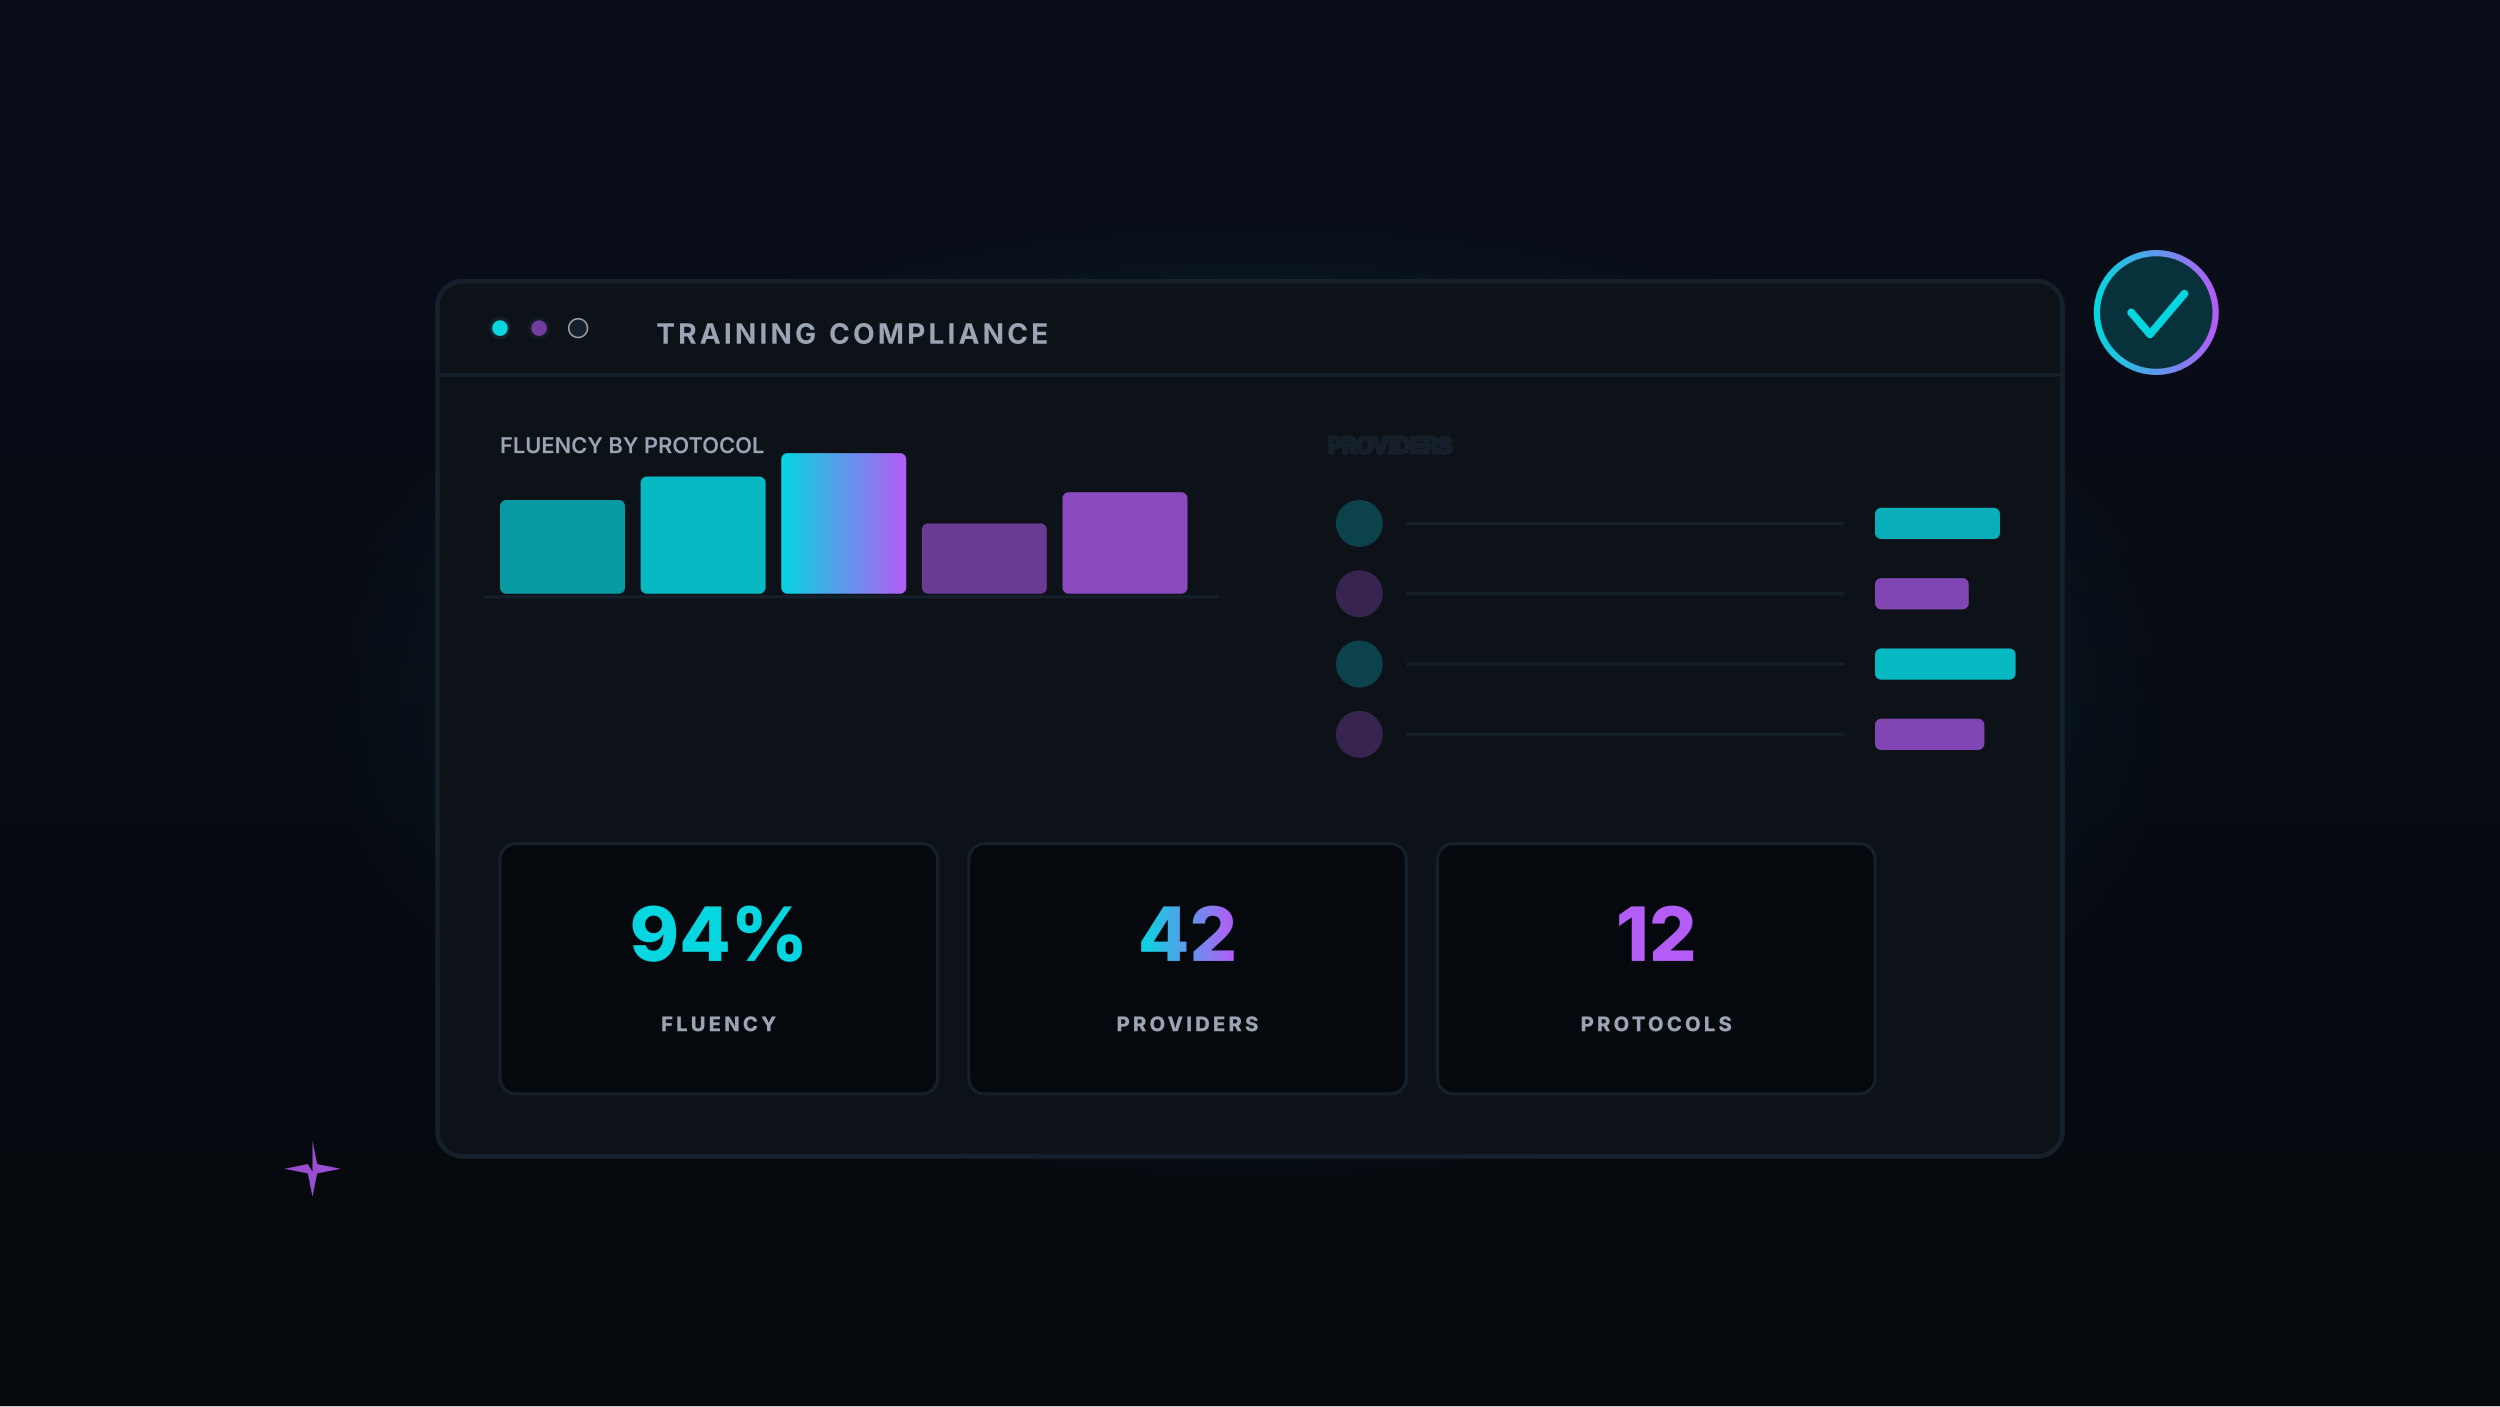
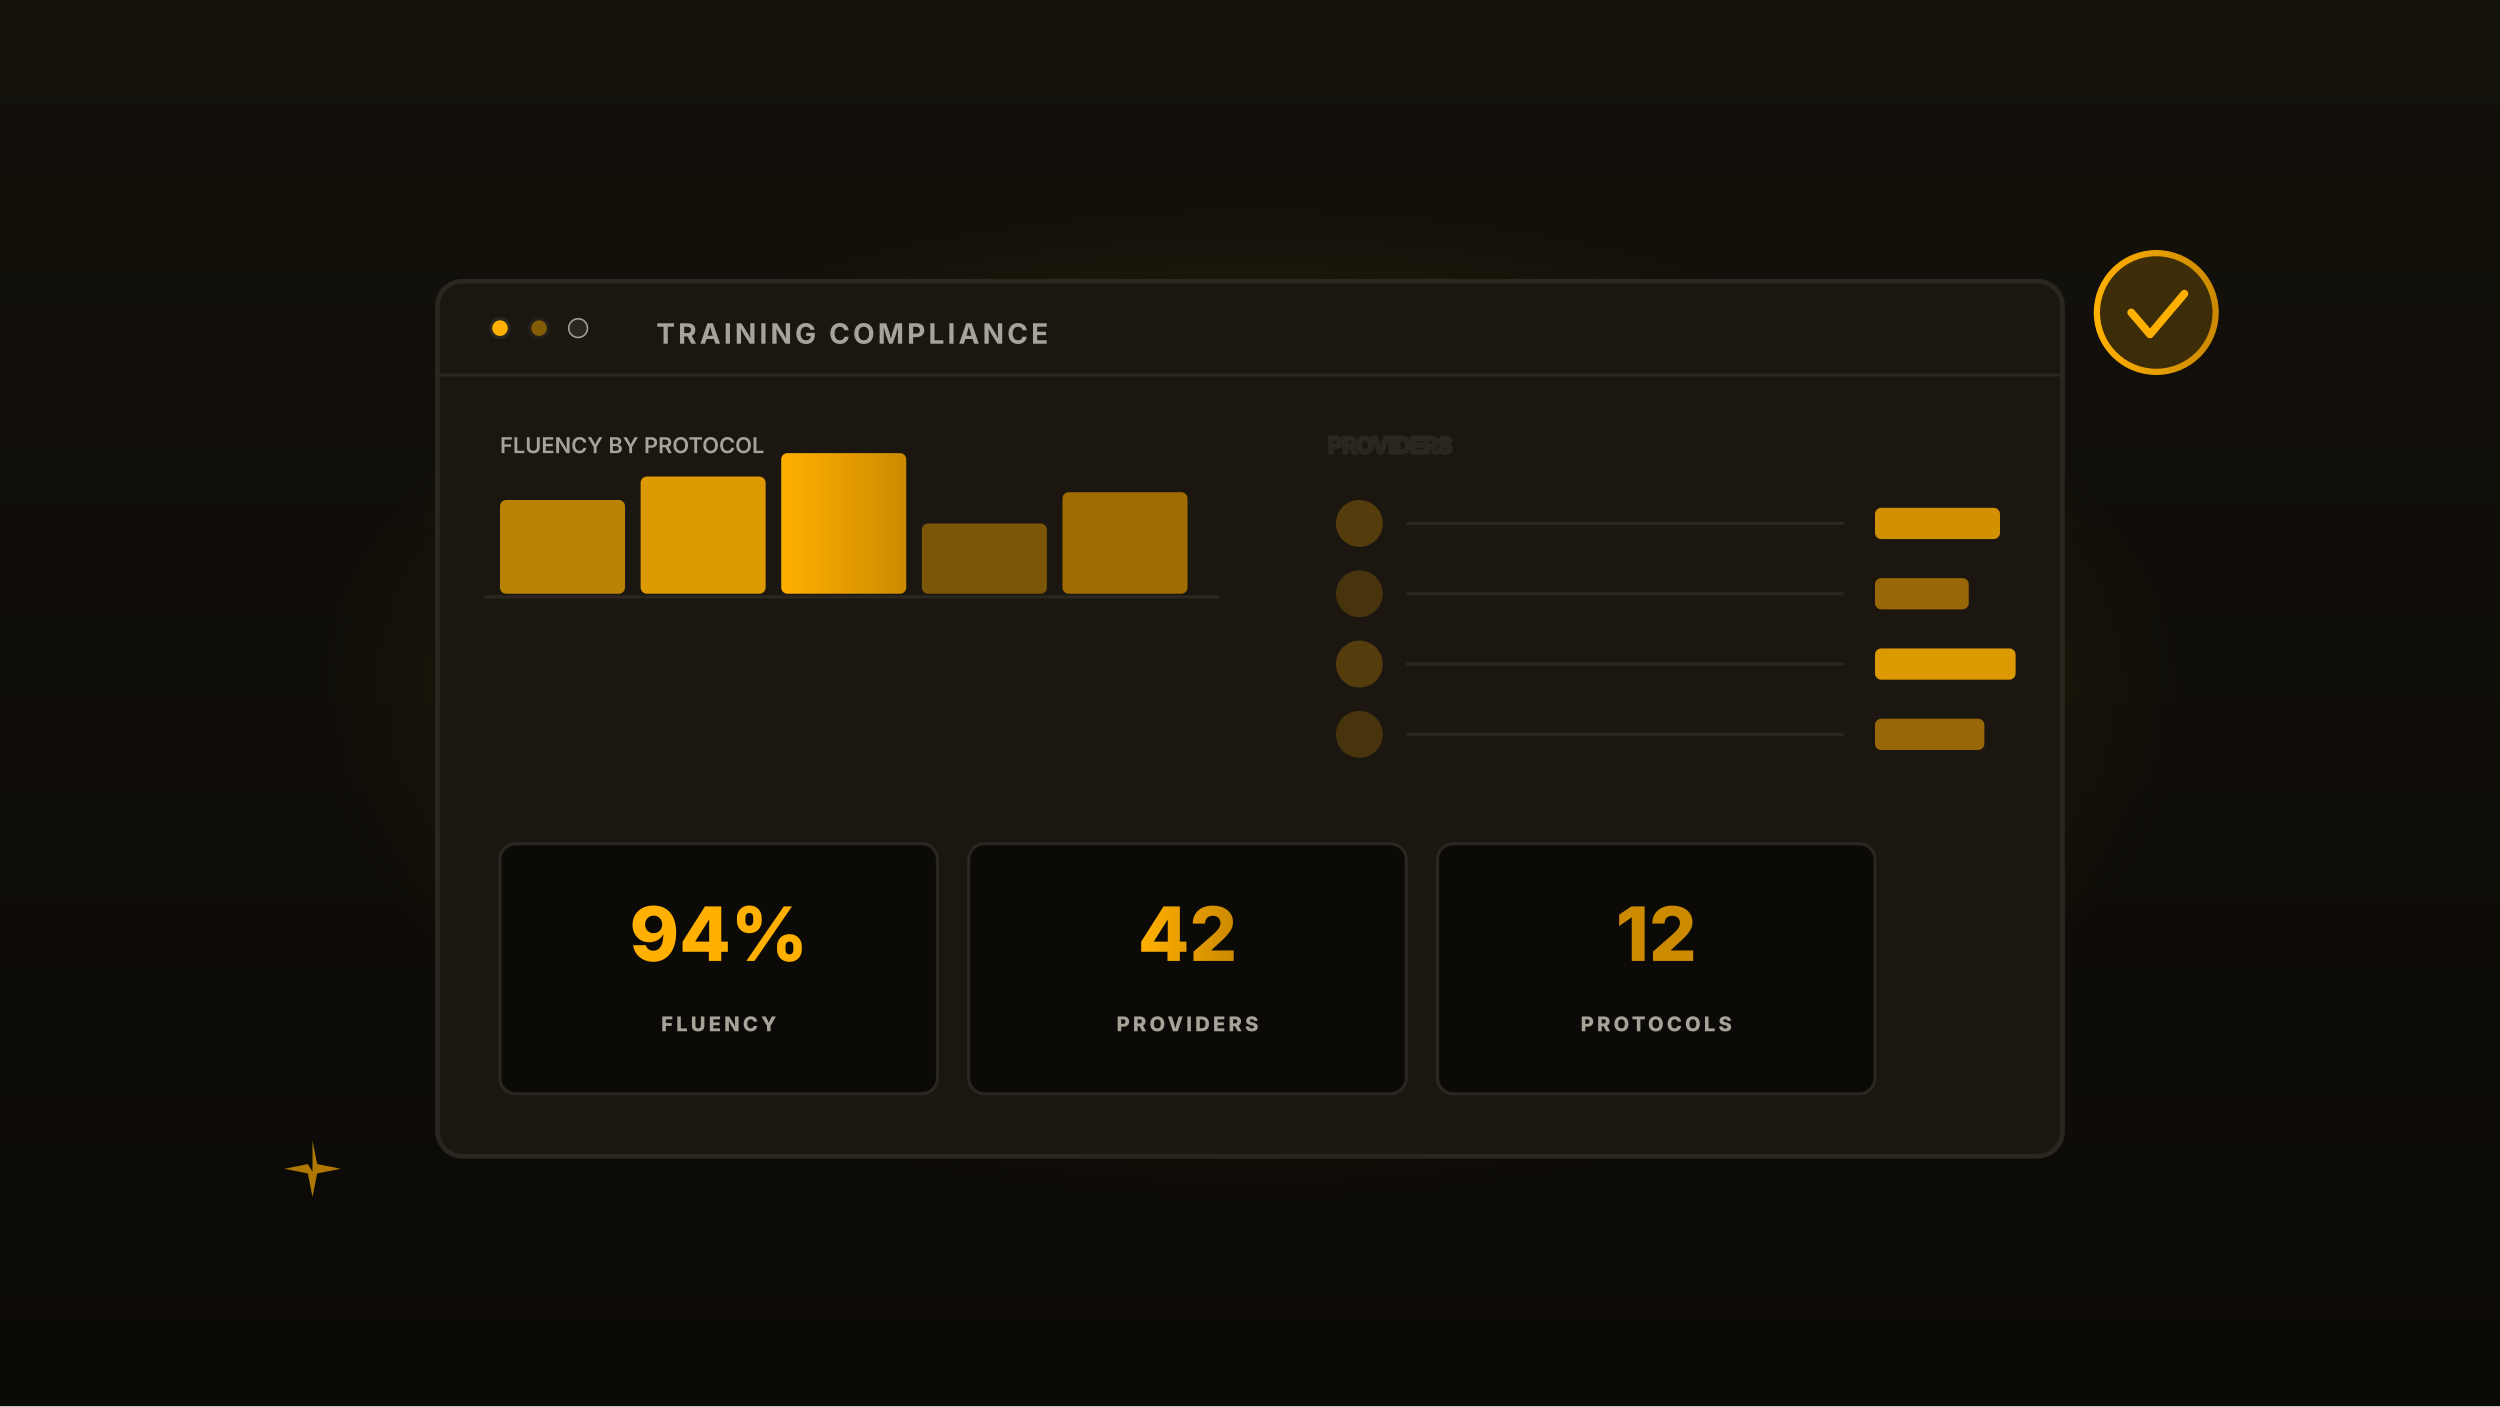
<svg xmlns="http://www.w3.org/2000/svg" viewBox="0 0 1600 900" role="img" aria-label="EMS training compliance dashboard">
  <defs>
    <linearGradient id="bg" x1="0" y1="0" x2="0" y2="1">
-       <stop offset="0" stop-color="#0a0e1a" />
-       <stop offset="1" stop-color="#05080c" />
+       <stop offset="0" stop-color="#14110b" />
+       <stop offset="1" stop-color="#0c0a07" />
    </linearGradient>
    <linearGradient id="stroke" x1="0" y1="0" x2="1" y2="0">
-       <stop offset="0" stop-color="#06d6e0" />
-       <stop offset="1" stop-color="#b45cf6" />
+       <stop offset="0" stop-color="#ffb000" />
+       <stop offset="1" stop-color="#cc8a00" />
    </linearGradient>
    <radialGradient id="glow" cx="0.5" cy="0.5" r="0.5">
-       <stop offset="0" stop-color="#06d6e0" stop-opacity="0.22" />
-       <stop offset="1" stop-color="#06d6e0" stop-opacity="0" />
+       <stop offset="0" stop-color="#ffb000" stop-opacity="0.22" />
+       <stop offset="1" stop-color="#ffb000" stop-opacity="0" />
    </radialGradient>
  </defs>
  <rect width="1600" height="900" fill="url(#bg)" />
  <ellipse cx="800" cy="450" rx="600" ry="320" fill="url(#glow)" />
-   <g stroke="#16202b" stroke-width="3" fill="#0d1219">
+   <g stroke="#2a2620" stroke-width="3" fill="#1b1610">
    <rect x="280" y="180" width="1040" height="560" rx="16" />
  </g>
-   <g stroke="#16202b" stroke-width="2">
+   <g stroke="#2a2620" stroke-width="2">
    <line x1="280" y1="240" x2="1320" y2="240" />
-     <circle cx="320" cy="210" r="6" fill="#06d6e0" />
-     <circle cx="345" cy="210" r="6" fill="#b45cf6" opacity="0.6" />
-     <circle cx="370" cy="210" r="6" fill="#16202b" stroke="#9aa4b2" stroke-width="1" />
+     <circle cx="320" cy="210" r="6" fill="#ffb000" />
+     <circle cx="345" cy="210" r="6" fill="#cc8a00" opacity="0.6" />
+     <circle cx="370" cy="210" r="6" fill="#2a2620" stroke="#a8a399" stroke-width="1" />
  </g>
-   <text x="420" y="220" font-family="Inter, sans-serif" font-size="18" fill="#9aa4b2" font-weight="700" letter-spacing="2">TRAINING COMPLIANCE</text>
+   <text x="420" y="220" font-family="Inter, sans-serif" font-size="18" fill="#a8a399" font-weight="700" letter-spacing="2">TRAINING COMPLIANCE</text>
  <g>
-     <text x="320" y="290" font-family="Inter, sans-serif" font-size="14" fill="#9aa4b2" font-weight="600">FLUENCY BY PROTOCOL</text>
-     <rect x="320" y="320" width="80" height="60" rx="4" fill="#06d6e0" opacity="0.7" />
-     <rect x="410" y="305" width="80" height="75" rx="4" fill="#06d6e0" opacity="0.85" />
+     <text x="320" y="290" font-family="Inter, sans-serif" font-size="14" fill="#a8a399" font-weight="600">FLUENCY BY PROTOCOL</text>
+     <rect x="320" y="320" width="80" height="60" rx="4" fill="#ffb000" opacity="0.7" />
+     <rect x="410" y="305" width="80" height="75" rx="4" fill="#ffb000" opacity="0.85" />
    <rect x="500" y="290" width="80" height="90" rx="4" fill="url(#stroke)" />
-     <rect x="590" y="335" width="80" height="45" rx="4" fill="#b45cf6" opacity="0.55" />
-     <rect x="680" y="315" width="80" height="65" rx="4" fill="#b45cf6" opacity="0.75" />
-     <line x1="310" y1="382" x2="780" y2="382" stroke="#16202b" stroke-width="2" />
+     <rect x="590" y="335" width="80" height="45" rx="4" fill="#cc8a00" opacity="0.55" />
+     <rect x="680" y="315" width="80" height="65" rx="4" fill="#cc8a00" opacity="0.75" />
+     <line x1="310" y1="382" x2="780" y2="382" stroke="#2a2620" stroke-width="2" />
  </g>
-   <g stroke="#16202b" stroke-width="2" fill="none">
-     <text x="850" y="290" font-family="Inter, sans-serif" font-size="14" fill="#9aa4b2" font-weight="600">PROVIDERS</text>
-     <circle cx="870" cy="335" r="14" fill="#06d6e0" opacity="0.25" stroke="#06d6e0" />
+   <g stroke="#2a2620" stroke-width="2" fill="none">
+     <text x="850" y="290" font-family="Inter, sans-serif" font-size="14" fill="#a8a399" font-weight="600">PROVIDERS</text>
+     <circle cx="870" cy="335" r="14" fill="#ffb000" opacity="0.25" stroke="#ffb000" />
    <line x1="900" y1="335" x2="1180" y2="335" />
-     <rect x="1200" y="325" width="80" height="20" rx="4" fill="#06d6e0" opacity="0.8" stroke="none" />
-     <circle cx="870" cy="380" r="14" fill="#b45cf6" opacity="0.25" stroke="#b45cf6" />
+     <rect x="1200" y="325" width="80" height="20" rx="4" fill="#ffb000" opacity="0.8" stroke="none" />
+     <circle cx="870" cy="380" r="14" fill="#cc8a00" opacity="0.25" stroke="#cc8a00" />
    <line x1="900" y1="380" x2="1180" y2="380" />
-     <rect x="1200" y="370" width="60" height="20" rx="4" fill="#b45cf6" opacity="0.7" stroke="none" />
-     <circle cx="870" cy="425" r="14" fill="#06d6e0" opacity="0.25" stroke="#06d6e0" />
+     <rect x="1200" y="370" width="60" height="20" rx="4" fill="#cc8a00" opacity="0.7" stroke="none" />
+     <circle cx="870" cy="425" r="14" fill="#ffb000" opacity="0.25" stroke="#ffb000" />
    <line x1="900" y1="425" x2="1180" y2="425" />
-     <rect x="1200" y="415" width="90" height="20" rx="4" fill="#06d6e0" opacity="0.85" stroke="none" />
-     <circle cx="870" cy="470" r="14" fill="#b45cf6" opacity="0.25" stroke="#b45cf6" />
+     <rect x="1200" y="415" width="90" height="20" rx="4" fill="#ffb000" opacity="0.85" stroke="none" />
+     <circle cx="870" cy="470" r="14" fill="#cc8a00" opacity="0.25" stroke="#cc8a00" />
    <line x1="900" y1="470" x2="1180" y2="470" />
-     <rect x="1200" y="460" width="70" height="20" rx="4" fill="#b45cf6" opacity="0.7" stroke="none" />
+     <rect x="1200" y="460" width="70" height="20" rx="4" fill="#cc8a00" opacity="0.7" stroke="none" />
  </g>
-   <g stroke="#16202b" stroke-width="2" fill="#05080c">
+   <g stroke="#2a2620" stroke-width="2" fill="#0c0a07">
    <rect x="320" y="540" width="280" height="160" rx="10" />
    <rect x="620" y="540" width="280" height="160" rx="10" />
    <rect x="920" y="540" width="280" height="160" rx="10" />
  </g>
  <g font-family="Inter, sans-serif" font-weight="800">
-     <text x="460" y="615" text-anchor="middle" font-size="48" fill="#06d6e0">94%</text>
-     <text x="460" y="660" text-anchor="middle" font-size="13" fill="#9aa4b2" letter-spacing="2">FLUENCY</text>
+     <text x="460" y="615" text-anchor="middle" font-size="48" fill="#ffb000">94%</text>
+     <text x="460" y="660" text-anchor="middle" font-size="13" fill="#a8a399" letter-spacing="2">FLUENCY</text>
    <text x="760" y="615" text-anchor="middle" font-size="48" fill="url(#stroke)">42</text>
-     <text x="760" y="660" text-anchor="middle" font-size="13" fill="#9aa4b2" letter-spacing="2">PROVIDERS</text>
-     <text x="1060" y="615" text-anchor="middle" font-size="48" fill="#b45cf6">12</text>
-     <text x="1060" y="660" text-anchor="middle" font-size="13" fill="#9aa4b2" letter-spacing="2">PROTOCOLS</text>
+     <text x="760" y="660" text-anchor="middle" font-size="13" fill="#a8a399" letter-spacing="2">PROVIDERS</text>
+     <text x="1060" y="615" text-anchor="middle" font-size="48" fill="#cc8a00">12</text>
+     <text x="1060" y="660" text-anchor="middle" font-size="13" fill="#a8a399" letter-spacing="2">PROTOCOLS</text>
  </g>
  <g transform="translate(1380 200)">
-     <circle r="38" fill="#06d6e0" opacity="0.18" />
+     <circle r="38" fill="#ffb000" opacity="0.18" />
    <circle r="38" fill="none" stroke="url(#stroke)" stroke-width="4" />
-     <path d="M -16 0 L -4 14 L 18 -12" stroke="#06d6e0" stroke-width="5" fill="none" stroke-linecap="round" stroke-linejoin="round" />
+     <path d="M -16 0 L -4 14 L 18 -12" stroke="#ffb000" stroke-width="5" fill="none" stroke-linecap="round" stroke-linejoin="round" />
  </g>
-   <g fill="#b45cf6" opacity="0.85">
+   <g fill="#cc8a00" opacity="0.85">
    <path d="M 200 750 l 0 -20 l 3 15 l 15 3 l -15 3 l -3 15 l -3 -15 l -15 -3 l 15 -3 z" />
  </g>
</svg>
